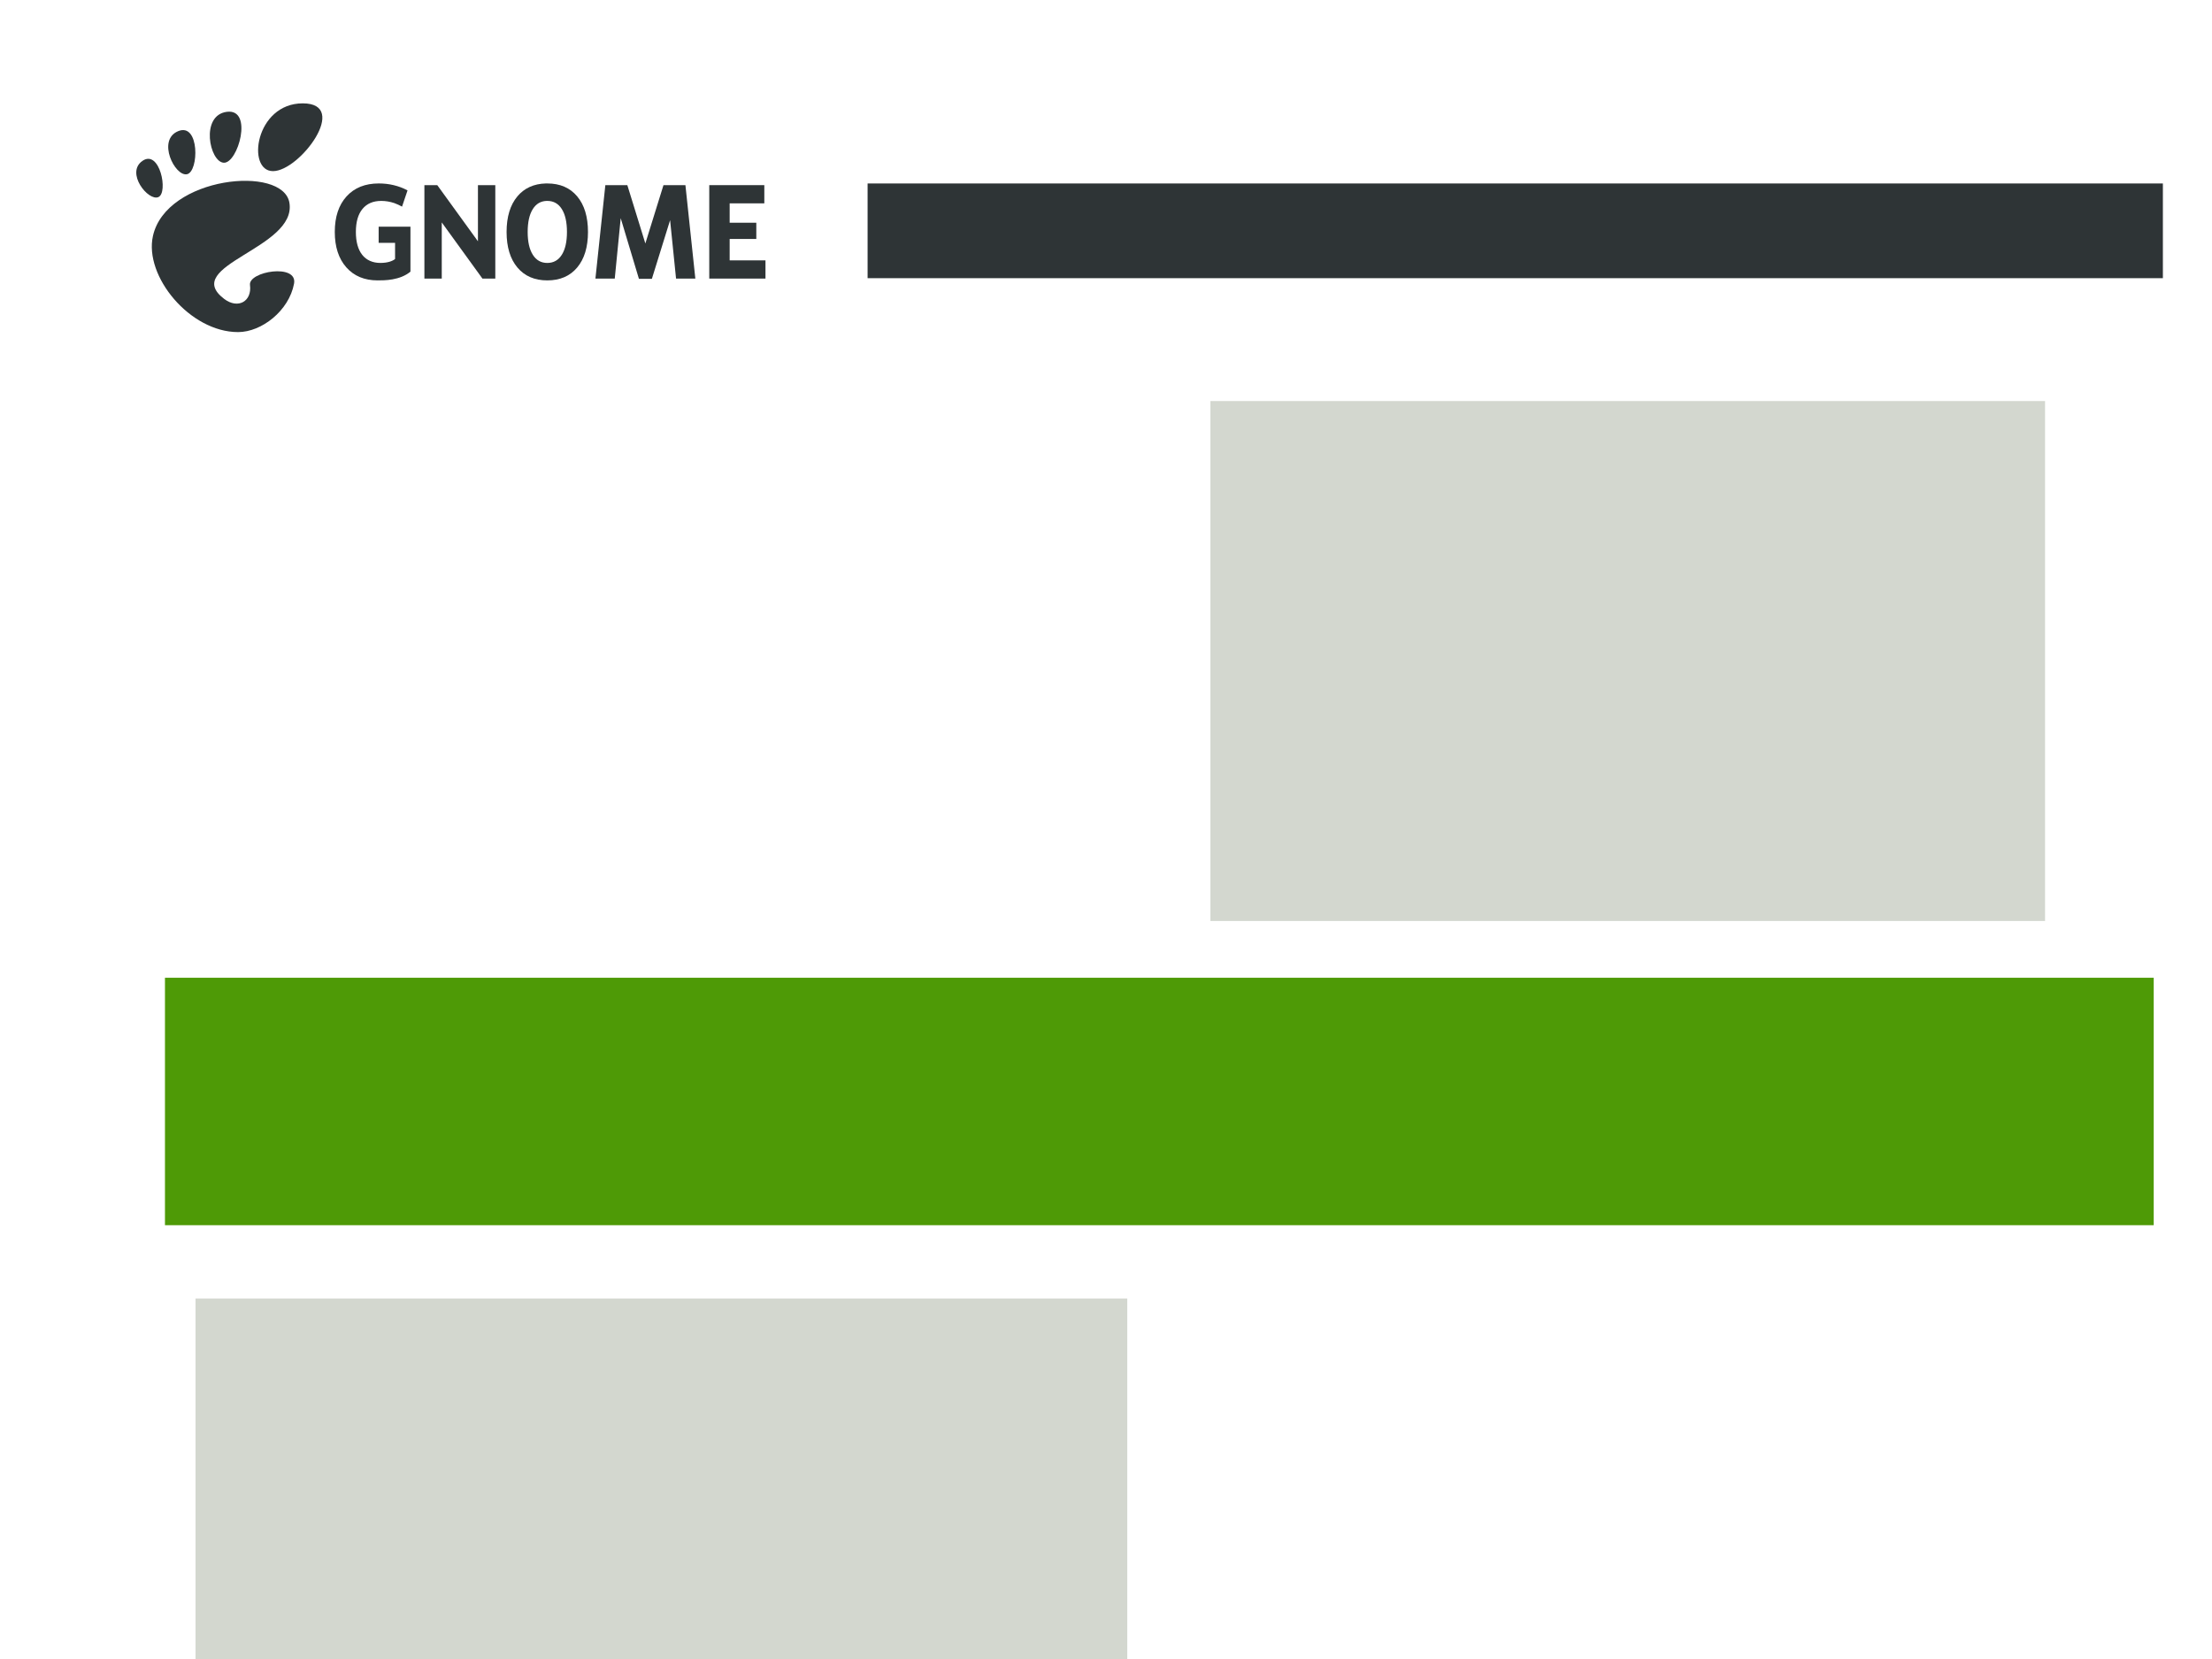
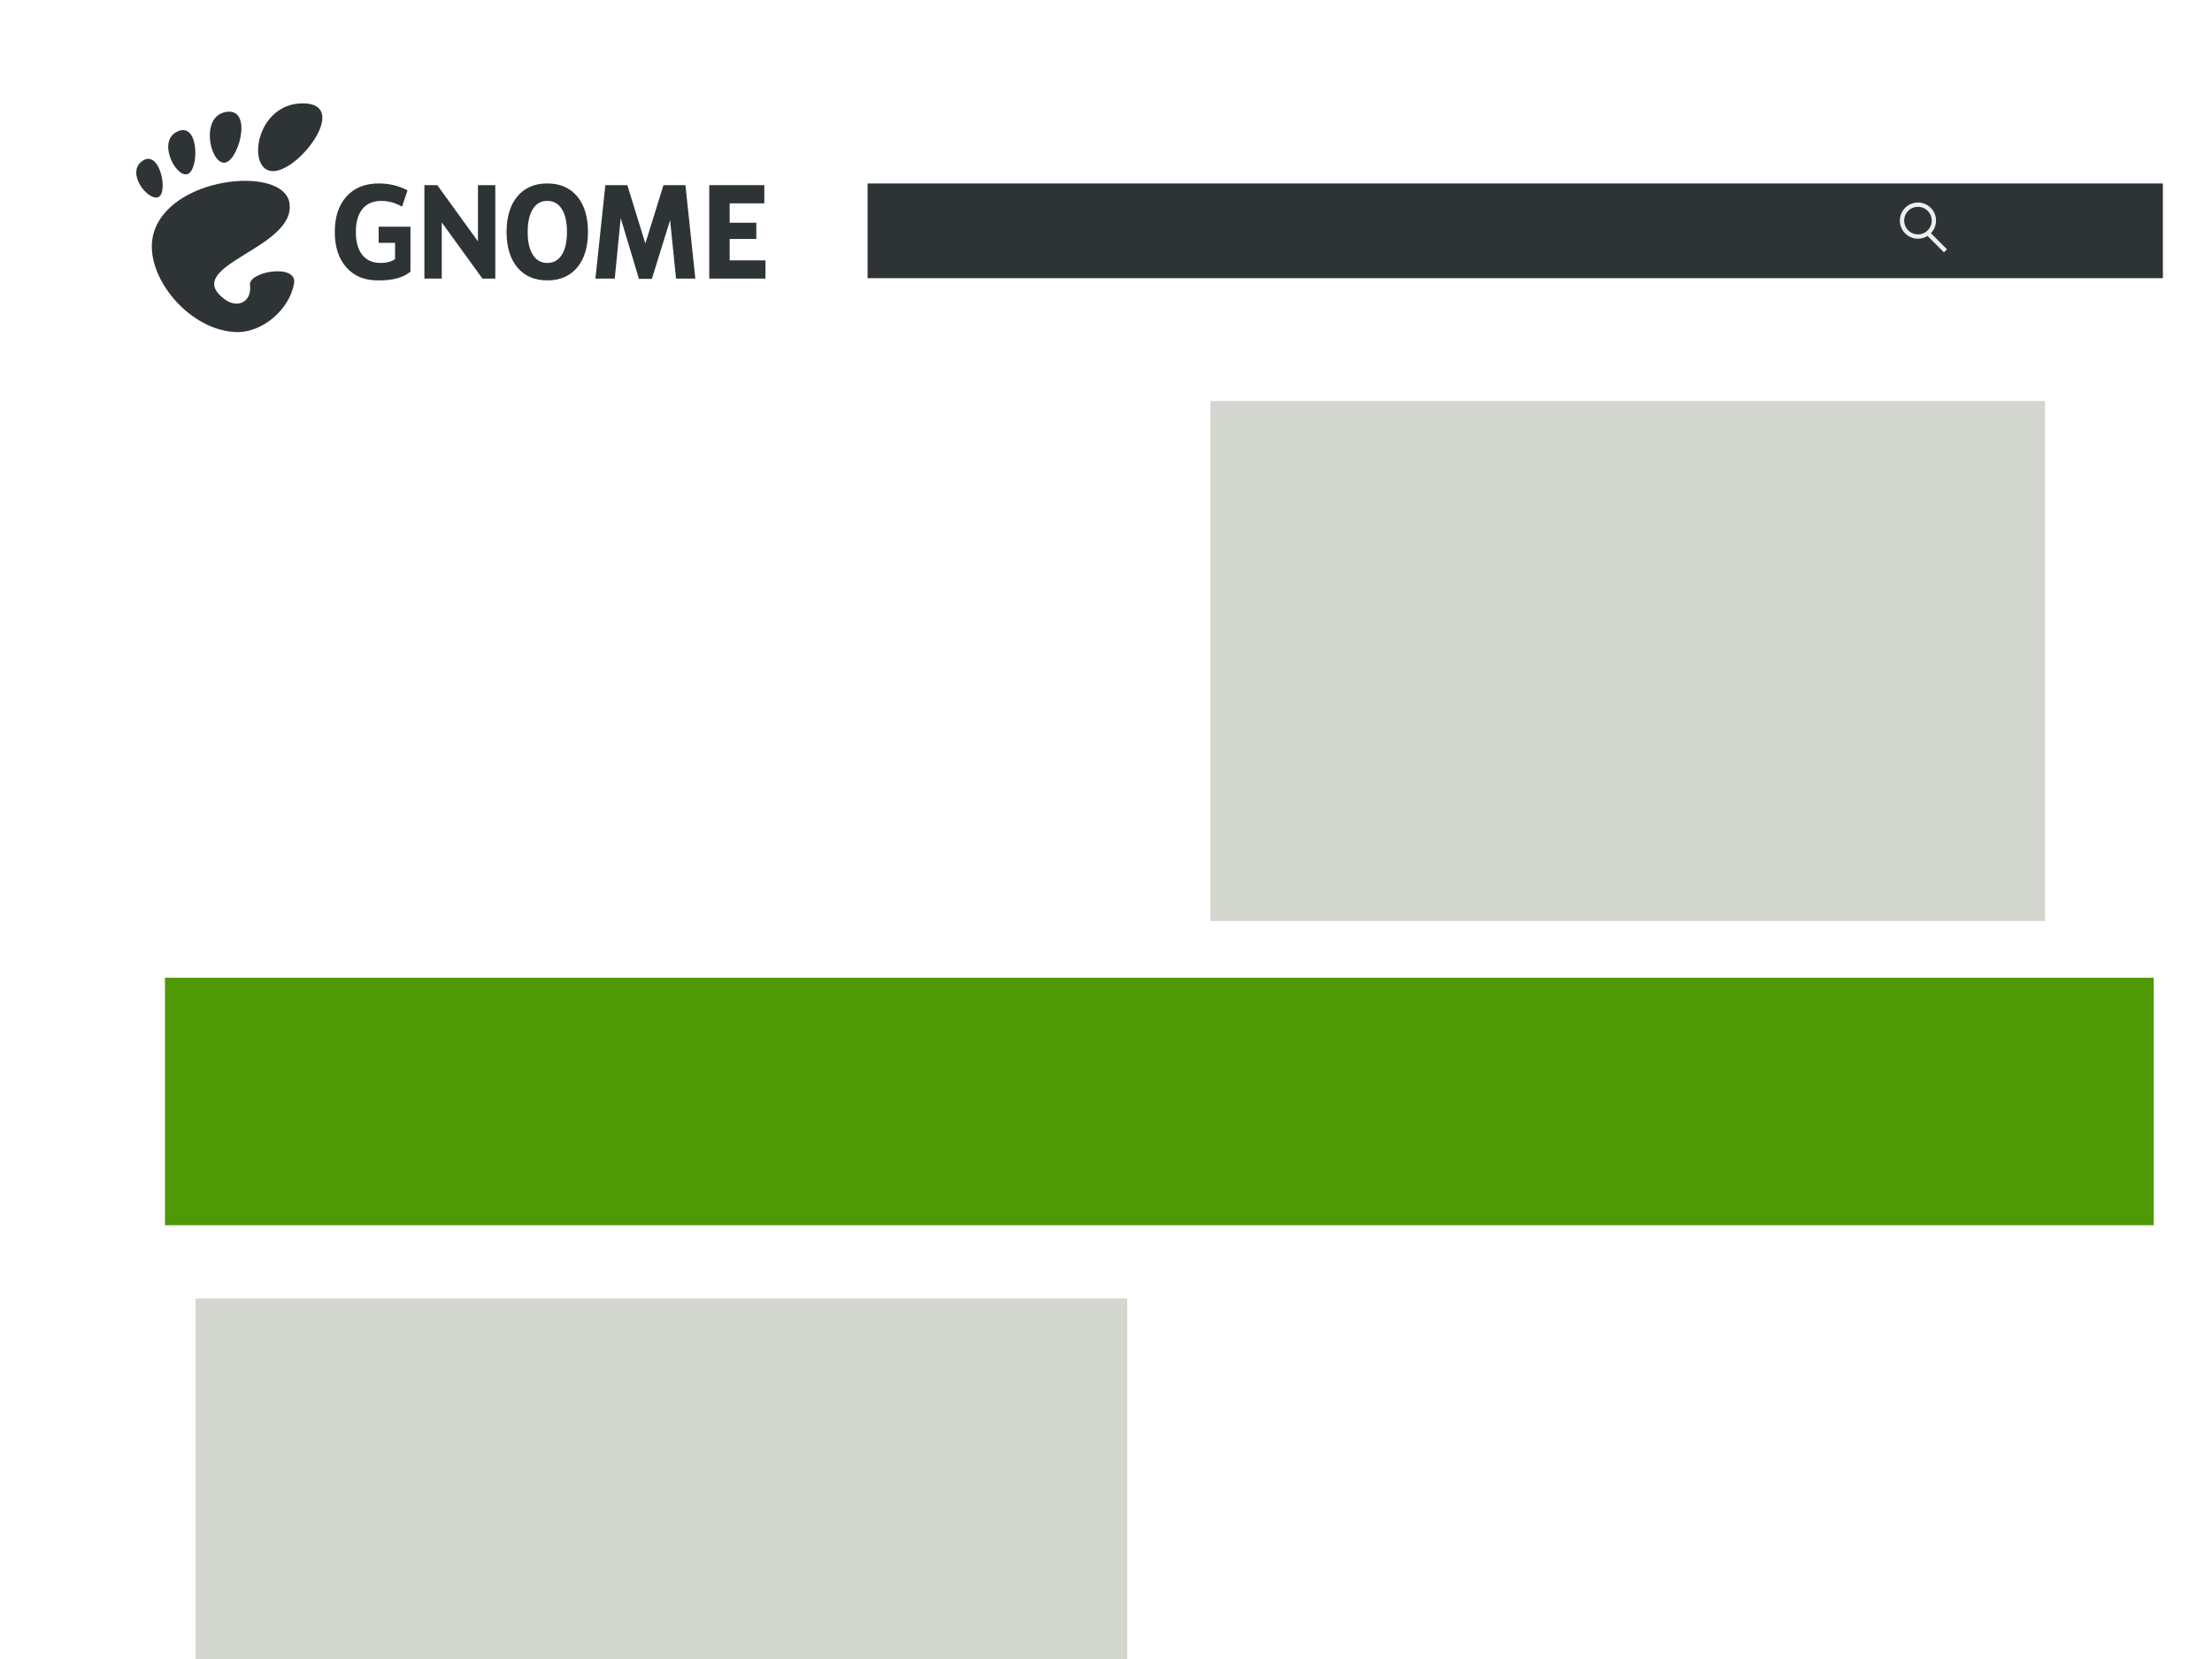
<svg xmlns="http://www.w3.org/2000/svg" width="1024px" height="768px" id="svg6019" version="1.1">
  <defs id="defs6021" />
  <g id="layer1">
    <g style="fill:#2e3436;fill-opacity:1" transform="matrix(2.075124,0,0,2.075124,-300.153,-694.2571)" id="g19089">
      <g transform="matrix(0.4314921,0,0,0.4314921,175.0437,357.6187)" style="fill:#2e3436;fill-opacity:1;fill-rule:nonzero;stroke:none" id="g15043">
        <g style="fill:#2e3436;fill-opacity:1" id="g15045">
          <path d="M 86.068,0 C 61.466,0 56.851,35.041 70.691,35.041 84.529,35.041 110.671,0 86.068,0 z" style="fill:#2e3436;fill-opacity:1" id="path15047" />
          <path d="M 45.217,30.699 C 52.586,31.149 60.671,2.577 46.821,4.374 32.976,6.171 37.845,30.249 45.217,30.699 z" style="fill:#2e3436;fill-opacity:1" id="path15049" />
          <path d="M 11.445,48.453 C 16.686,46.146 12.12,23.581 3.208,29.735 -5.7,35.89 6.204,50.759 11.445,48.453 z" style="fill:#2e3436;fill-opacity:1" id="path15051" />
          <path d="M 26.212,36.642 C 32.451,35.37 32.793,9.778 21.667,14.369 10.539,18.961 19.978,37.916 26.212,36.642 l 0,0 z" style="fill:#2e3436;fill-opacity:1" id="path15053" />
          <path d="m 58.791,93.913 c 1.107,8.454 -6.202,12.629 -13.36,7.179 C 22.644,83.743 83.16,75.088 79.171,51.386 75.86,31.712 15.495,37.769 8.621,68.553 3.968,89.374 27.774,118.26 52.614,118.26 c 12.22,0 26.315,-11.034 28.952,-25.012 C 83.58,82.589 57.867,86.86 58.791,93.913 l 0,0 z" style="fill:#2e3436;fill-opacity:1" id="path15055" />
        </g>
      </g>
      <path d="m 266.408,375.488 c -2.674,0.072 -4.785,1.033 -6.338,2.875 -1.607,1.918 -2.415,4.567 -2.415,7.947 0,3.369 0.809,6.011 2.415,7.929 1.615,1.918 3.834,2.875 6.664,2.875 2.836,0 5.061,-0.957 6.669,-2.875 1.607,-1.918 2.41,-4.56 2.41,-7.929 0,-3.38 -0.803,-6.028 -2.41,-7.947 -1.608,-1.918 -3.833,-2.875 -6.669,-2.875 -0.11,0 -0.218,-0.004 -0.326,0 z m 0.198,3.893 c 0.043,-0.002 0.085,0 0.127,0 1.394,0 2.475,0.603 3.24,1.814 0.764,1.21 1.15,2.918 1.15,5.115 0,2.187 -0.386,3.882 -1.15,5.092 -0.764,1.21 -1.846,1.819 -3.24,1.819 -1.387,0 -2.46,-0.609 -3.224,-1.819 -0.764,-1.21 -1.15,-2.905 -1.15,-5.092 0,-2.198 0.386,-3.905 1.15,-5.115 0.741,-1.171 1.771,-1.777 3.097,-1.814 z" style="font-size:148.7px;font-style:normal;font-variant:normal;font-weight:bold;font-stretch:normal;text-align:start;line-height:125%;text-anchor:start;fill:#2e3436;fill-opacity:1;stroke:none;font-family:Bitstream Vera Sans" id="path15059-5" />
      <path d="m 236.209,395.159 c -2.355,1.978 -5.859,1.955 -7.318,1.955 -2.939,0 -5.268,-0.968 -6.986,-2.904 -1.718,-1.946 -2.576,-4.581 -2.576,-7.904 0,-3.36 0.874,-6.004 2.624,-7.931 1.75,-1.927 4.146,-2.889 7.187,-2.889 1.173,0 2.297,0.131 3.369,0.391 1.079,0.26 2.097,0.648 3.049,1.159 l -1.224,3.62 c -0.536,-0.294 -1.148,-0.582 -1.718,-0.786 -0.97,-0.326 -1.943,-0.488 -2.92,-0.488 -1.814,0 -3.212,0.6 -4.197,1.8 -0.977,1.193 -1.465,2.9 -1.465,5.124 0,2.206 0.472,3.91 1.417,5.11 0.947,1.201 2.368,1.801 4.031,1.801 1.692,0 2.739,-0.425 3.296,-0.874 l 0,-3.608 -3.663,0 0,-3.601 7.094,0" style="font-size:148.7px;font-style:normal;font-variant:normal;font-weight:bold;font-stretch:normal;text-align:start;line-height:125%;text-anchor:start;fill:#2e3436;fill-opacity:1;stroke:none;font-family:Bitstream Vera Sans" id="path15061-6" />
      <path d="m 239.32,375.863 2.872,0 9.074,12.528 0,-12.528 3.872,0 0,20.846 -2.872,0 -9.072,-12.528 0,12.528 -3.873,0 0,-20.846" style="font-size:148.7px;font-style:normal;font-variant:normal;font-weight:bold;font-stretch:normal;text-align:start;line-height:125%;text-anchor:start;fill:#2e3436;fill-opacity:1;stroke:none;font-family:Bitstream Vera Sans" id="path15063-5" />
      <path d="m 278.801,375.863 5.791,0 4.02,13.014 4.043,-13.014 4.896,0 2.212,20.846 -4.303,0 -1.327,-13.035 -4.066,13.097 -2.886,0 -4.066,-13.54 -1.327,13.478 -4.314,0 2.212,-20.846" style="font-size:148.7px;font-style:normal;font-variant:normal;font-weight:bold;font-stretch:normal;text-align:start;line-height:125%;text-anchor:start;fill:#2e3436;fill-opacity:1;stroke:none;font-family:Bitstream Vera Sans" id="path15065-9" />
      <path d="m 302.869,375.863 12.282,0 0,4.063 -7.731,0 0,4.324 5.944,0 0,3.62 -5.944,0 0,4.776 7.991,0 0,4.063 -12.542,0 0,-20.846" style="font-size:148.7px;font-style:normal;font-variant:normal;font-weight:bold;font-stretch:normal;text-align:start;line-height:125%;text-anchor:start;fill:#2e3436;fill-opacity:1;stroke:none;font-family:Bitstream Vera Sans" id="path15067-9" />
    </g>
    <rect y="84.935" x="401.637" height="43.841" width="599.627" id="rect6066" style="color:#000000;fill:#2e3436;fill-opacity:1;fill-rule:nonzero;stroke:none;stroke-width:2;marker:none;visibility:visible;display:inline;overflow:visible;enable-background:accumulate" />
    <flowRoot style="font-size:40px;font-style:normal;font-weight:normal;line-height:125%;letter-spacing:0px;word-spacing:0px;fill:#000000;fill-opacity:1;stroke:none;font-family:Sans" id="flowRoot6836" xml:space="preserve" transform="translate(-22.62742,-2.828427)">
      <flowRegion id="flowRegion6838">
        <rect y="198.072" x="94.752" height="309.713" width="434.164" id="rect6840" />
      </flowRegion>
      <flowPara id="flowPara6842" style="font-size:20px">What we do is important.</flowPara>
      <flowPara id="flowPara6844" style="font-size:16px" />
      <flowPara id="flowPara6870" style="font-size:16px">Lorem ipsum dolor sit amet, consectetuer adipiscing elit. In consectetuer, lorem eu lobortis egestas, velit odio imperdiet eros, sit amet sagittis nunc mi ac neque. Etiam sodales orci nec ligula. Maecenas convallis dui. Nulla blandit justo a metus. Nam laoreet dui sed magna. In commodo, dolor quis fermentum ullamcorper, urna massa volutpat massa, vitae mattis purus arcu nec nulla. Donec at diam a tellus dignissim vestibulum.</flowPara>
      <flowPara id="flowPara6872" style="font-size:16px" />
    </flowRoot>
    <rect style="color:#000000;fill:#4e9a06;fill-opacity:1;fill-rule:nonzero;stroke:none;stroke-width:2;marker:none;visibility:visible;display:inline;overflow:visible;enable-background:accumulate" id="rect6898" width="920.653" height="114.551" x="76.368" y="452.63" />
    <flowRoot style="font-size:40px;font-style:normal;font-weight:normal;line-height:125%;letter-spacing:0px;word-spacing:0px;fill:#eeeeec;fill-opacity:1;stroke:none;font-family:Sans" id="flowRoot6836-9" xml:space="preserve" transform="translate(31.93875,293.1235)">
      <flowRegion id="flowRegion6838-4">
        <rect y="198.072" x="94.752" height="52.326" width="393.151" id="rect6840-9" style="fill:#eeeeec" />
      </flowRegion>
      <flowPara id="flowPara6872-1" style="font-size:20px;fill:#eeeeec">How can I help?</flowPara>
    </flowRoot>
    <rect style="color:#000000;fill:#d3d7cf;fill-opacity:1;fill-rule:nonzero;stroke:none;stroke-width:2;marker:none;visibility:visible;display:inline;overflow:visible;enable-background:accumulate" id="rect6942" width="431.335" height="268.701" x="90.51" y="601.123" />
    <flowRoot style="font-size:40px;font-style:normal;font-weight:normal;line-height:125%;letter-spacing:0px;word-spacing:0px;fill:#000000;fill-opacity:1;stroke:none;font-family:Sans" id="flowRoot6836-0" xml:space="preserve" transform="translate(456.2028,400.6037)">
      <flowRegion id="flowRegion6838-8">
        <rect y="198.072" x="94.752" height="309.713" width="434.164" id="rect6840-8" />
      </flowRegion>
      <flowPara id="flowPara6842-0" style="font-size:20px">GNOME 3</flowPara>
      <flowPara id="flowPara6844-5" style="font-size:16px" />
      <flowPara id="flowPara6870-0" style="font-size:16px">Lorem ipsum dolor sit amet, consectetuer adipiscing elit. In consectetuer, lorem eu lobortis egestas, velit odio imperdiet eros, sit amet sagittis nunc mi ac neque. Etiam sodales orci nec ligula. Maecenas convallis dui. Nulla blandit justo a metus. Nam laoreet dui sed magna. In commodo, dolor quis fermentum ullamcorper, urna massa volutpat massa, vitae mattis purus arcu nec nulla. Donec at diam a tellus dignissim vestibulum.</flowPara>
      <flowPara id="flowPara6872-0" style="font-size:16px" />
    </flowRoot>
    <rect style="color:#000000;fill:#d3d7cf;fill-opacity:1;fill-rule:nonzero;stroke:none;stroke-width:2;marker:none;visibility:visible;display:inline;overflow:visible;enable-background:accumulate" id="rect6942-8" width="386.388" height="240.701" x="560.332" y="185.65" />
+     <flowRoot style="font-size:40px;font-style:normal;font-weight:normal;line-height:125%;letter-spacing:0px;word-spacing:0px;fill:#eeeeec;fill-opacity:1;stroke:none;font-family:Sans" id="flowRoot6836-8" xml:space="preserve" transform="translate(332.1133,-103.0704)">
+       <flowRegion id="flowRegion6838-9">
+         <rect y="198.072" x="94.752" height="27.713" width="43.164" id="rect6840-6" style="fill:#eeeeec" />
+       </flowRegion>
+       <flowPara id="flowPara6872-4" style="font-size:16px;fill:#eeeeec">Blog</flowPara>
+     </flowRoot>
+     <flowRoot style="font-size:40px;font-style:normal;font-weight:normal;line-height:125%;letter-spacing:0px;word-spacing:0px;fill:#eeeeec;fill-opacity:1;stroke:none;font-family:Sans" id="flowRoot6836-8-1" xml:space="preserve" transform="translate(385.2432,-103.0704)">
+       <flowRegion id="flowRegion6838-9-3">
+         <rect y="198.072" x="94.752" height="30.541" width="83.469" id="rect6840-6-4" style="fill:#eeeeec" />
+       </flowRegion>
+       <flowPara id="flowPara6872-4-6" style="font-size:16px;fill:#eeeeec">GNOME 3</flowPara>
+     </flowRoot>
+     <flowRoot style="font-size:40px;font-style:normal;font-weight:normal;line-height:125%;letter-spacing:0px;word-spacing:0px;fill:#eeeeec;fill-opacity:1;stroke:none;font-family:Sans" id="flowRoot6836-8-1-7" xml:space="preserve" transform="translate(481.2016,-103.0704)">
+       <flowRegion id="flowRegion6838-9-3-4">
+         <rect y="198.072" x="94.752" height="30.541" width="101.853" id="rect6840-6-4-9" style="fill:#eeeeec" />
+       </flowRegion>
+       <flowPara id="flowPara6872-4-6-0" style="font-size:16px;fill:#eeeeec">Contribute</flowPara>
+     </flowRoot>
+     <flowRoot style="font-size:40px;font-style:normal;font-weight:normal;line-height:125%;letter-spacing:0px;word-spacing:0px;fill:#eeeeec;fill-opacity:1;stroke:none;font-family:Sans" id="flowRoot6836-8-1-7-4" xml:space="preserve" transform="translate(583.5239,-103.0704)">
+       <flowRegion id="flowRegion6838-9-3-4-8">
+         <rect y="198.072" x="94.752" height="24.177" width="61.548" id="rect6840-6-4-9-2" style="fill:#eeeeec" />
+       </flowRegion>
+       <flowPara id="flowPara6872-4-6-0-0" style="font-size:16px;fill:#eeeeec">About</flowPara>
+     </flowRoot>
+     <flowRoot style="font-size:40px;font-style:normal;font-weight:normal;line-height:125%;letter-spacing:0px;word-spacing:0px;fill:#eeeeec;fill-opacity:1;stroke:none;font-family:Sans" id="flowRoot6836-8-1-7-4-3" xml:space="preserve" transform="translate(650.796,-103.0704)">
+       <flowRegion id="flowRegion6838-9-3-4-8-3">
+         <rect y="198.072" x="94.752" height="24.177" width="107.51" id="rect6840-6-4-9-2-0" style="fill:#eeeeec" />
+       </flowRegion>
+       <flowPara id="flowPara6872-4-6-0-0-8" style="font-size:16px;fill:#eeeeec">Technologies</flowPara>
+     </flowRoot>
+     <flowRoot style="font-size:40px;font-style:normal;font-weight:normal;line-height:125%;letter-spacing:0px;word-spacing:0px;fill:#eeeeec;fill-opacity:1;stroke:none;font-family:Sans" id="flowRoot6836-8-1-7-4-3-0" xml:space="preserve" transform="translate(830.796,-103.0704)">
+       <flowRegion id="flowRegion6838-9-3-4-8-3-0">
+         <rect y="198.072" x="94.752" height="22.056" width="73.569" id="rect6840-6-4-9-2-0-3" style="fill:#eeeeec" />
+       </flowRegion>
+       <flowPara id="flowPara6872-4-6-0-0-8-4" style="font-size:16px;fill:#eeeeec">Search</flowPara>
+     </flowRoot>
+     <path style="color:#000000;fill:#2e3436;fill-opacity:1;fill-rule:nonzero;stroke:#eeeeec;stroke-width:3.051;stroke-linecap:round;stroke-linejoin:round;stroke-miterlimit:4;stroke-opacity:1;stroke-dasharray:none;stroke-dashoffset:0;marker:none;visibility:visible;display:inline;overflow:visible;enable-background:accumulate" id="path6230" d="m 903,106 a 11.25,11.25 0 1 1 -22.5,0 11.25,11.25 0 1 1 22.5,0 z" transform="matrix(0.6555556,0,0,0.6555556,303.2833,32.63611)" />
+     <path style="fill:none;stroke:#eeeeec;stroke-width:2;stroke-linecap:butt;stroke-linejoin:miter;stroke-miterlimit:4;stroke-opacity:1;stroke-dasharray:none" d="m 892,107.5 8.625,8.625" id="path6232" />
  </g>
</svg>
